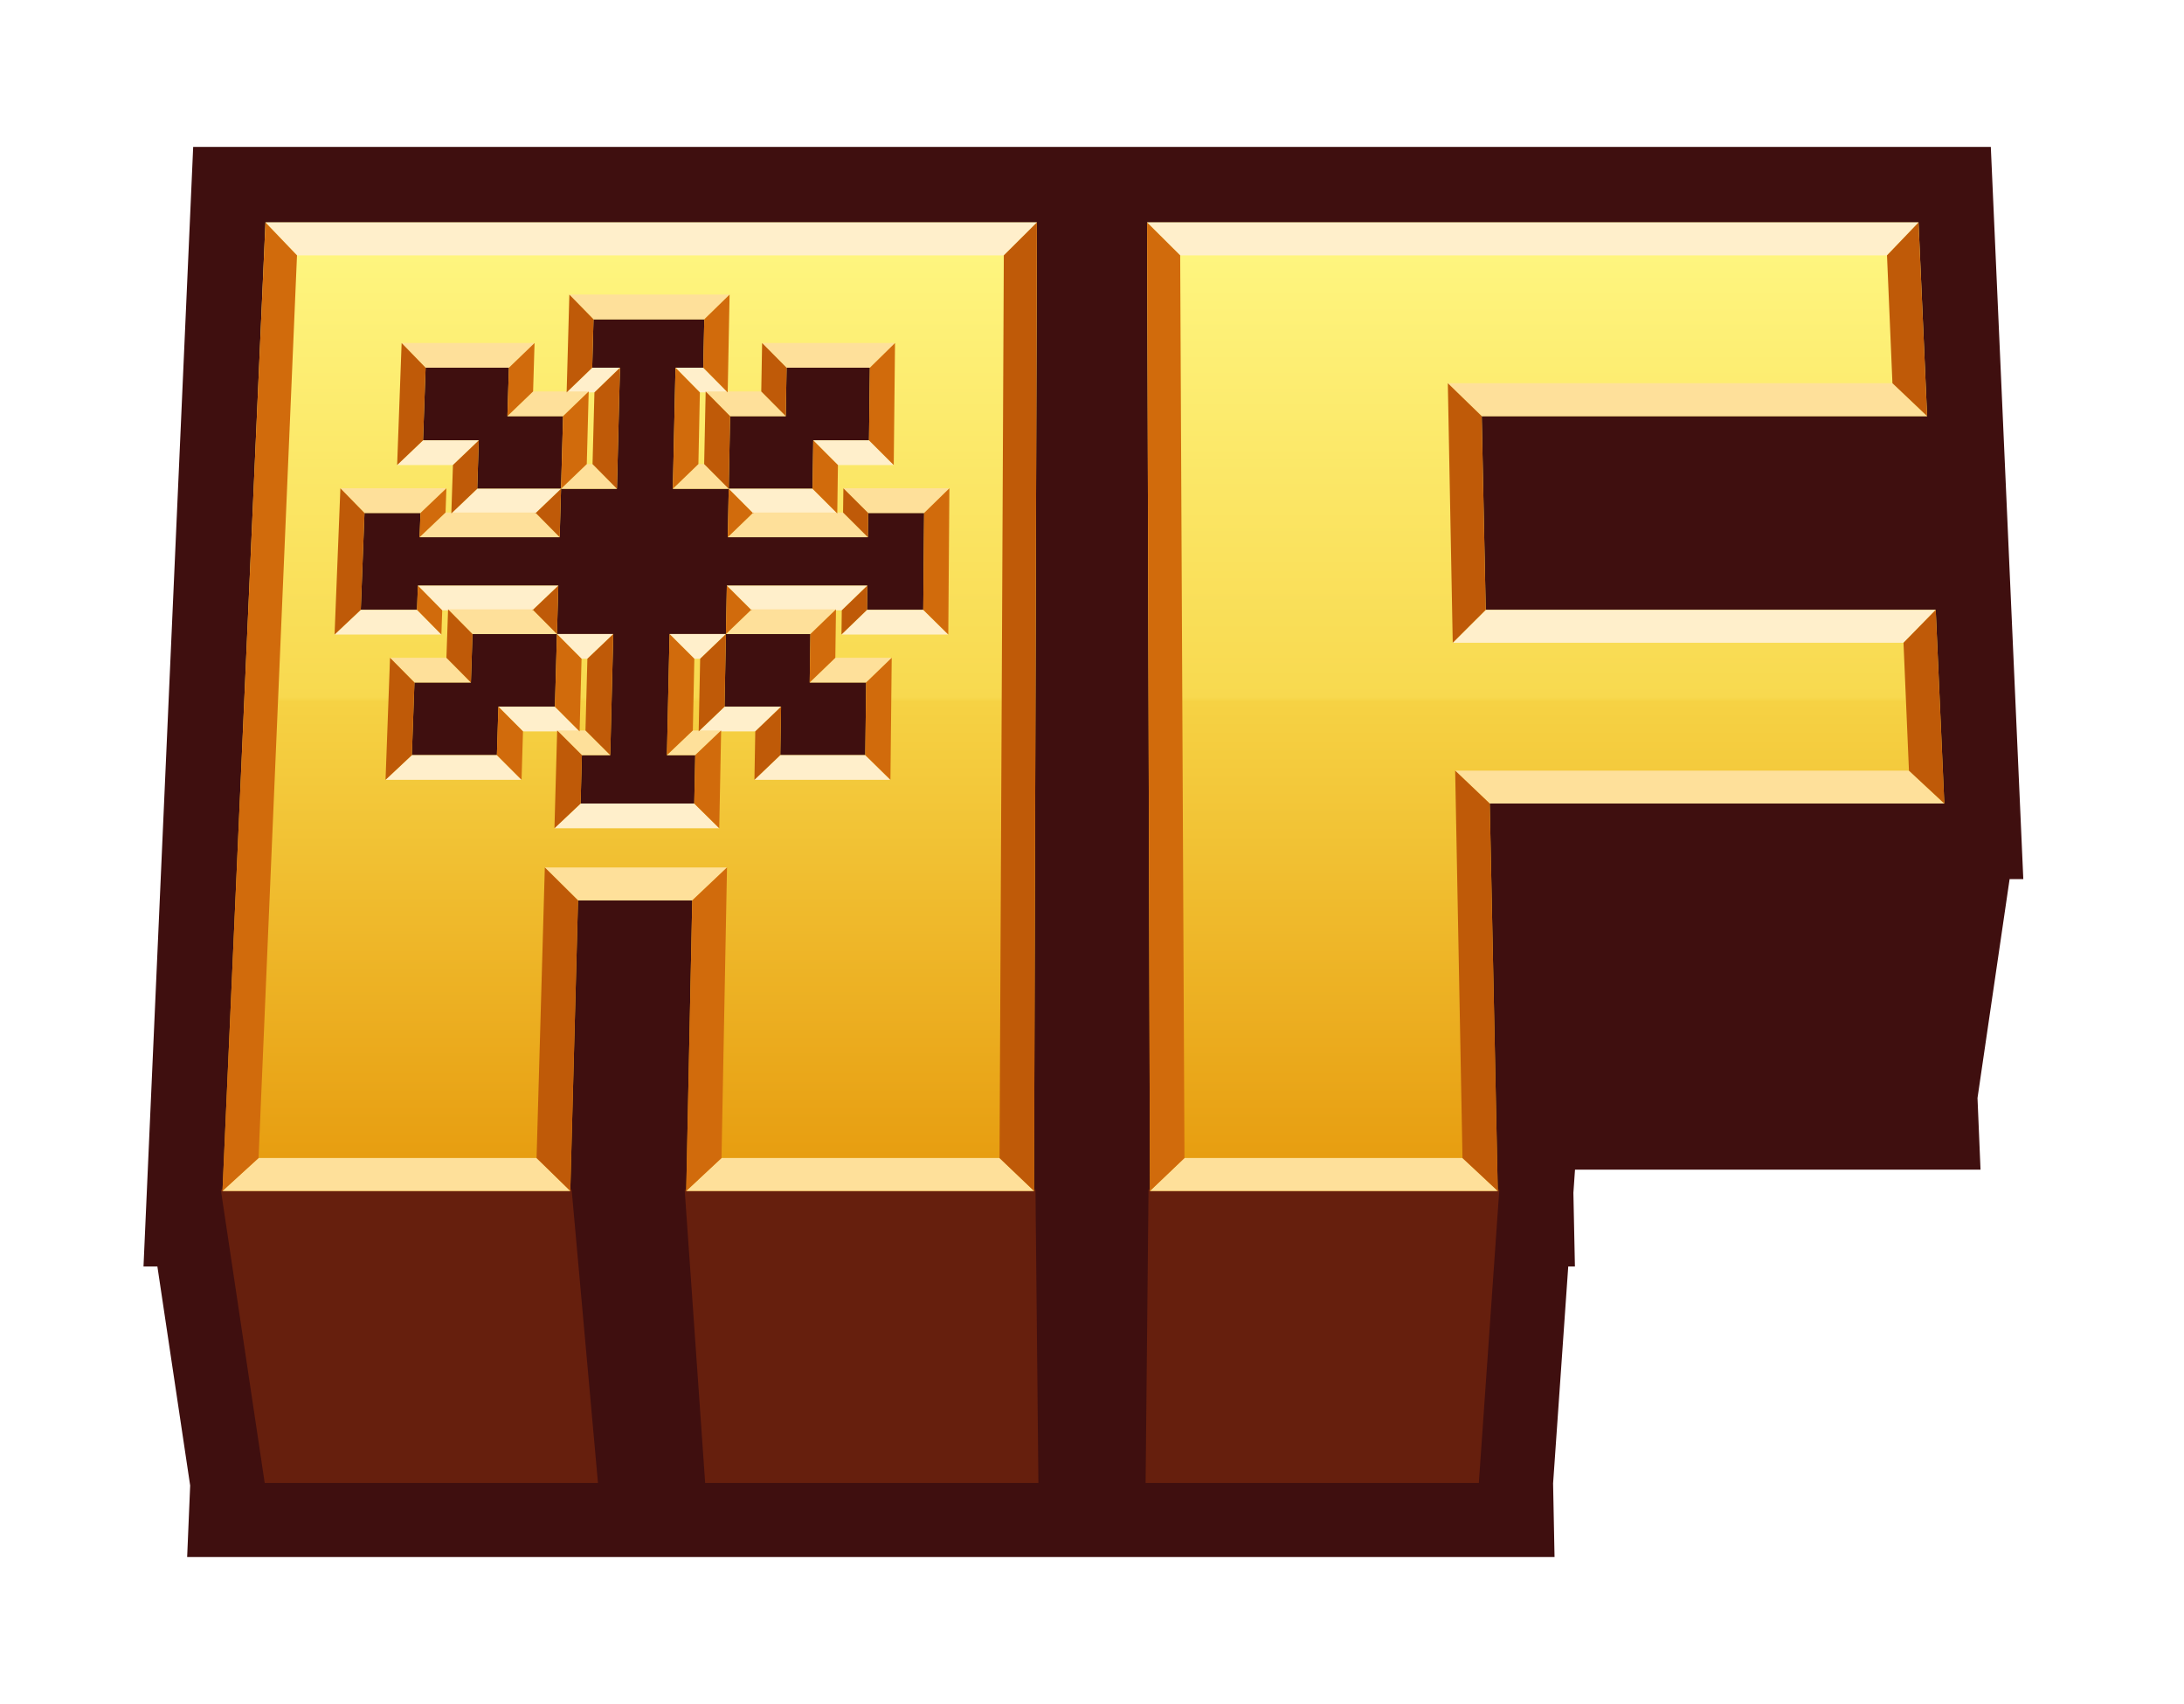
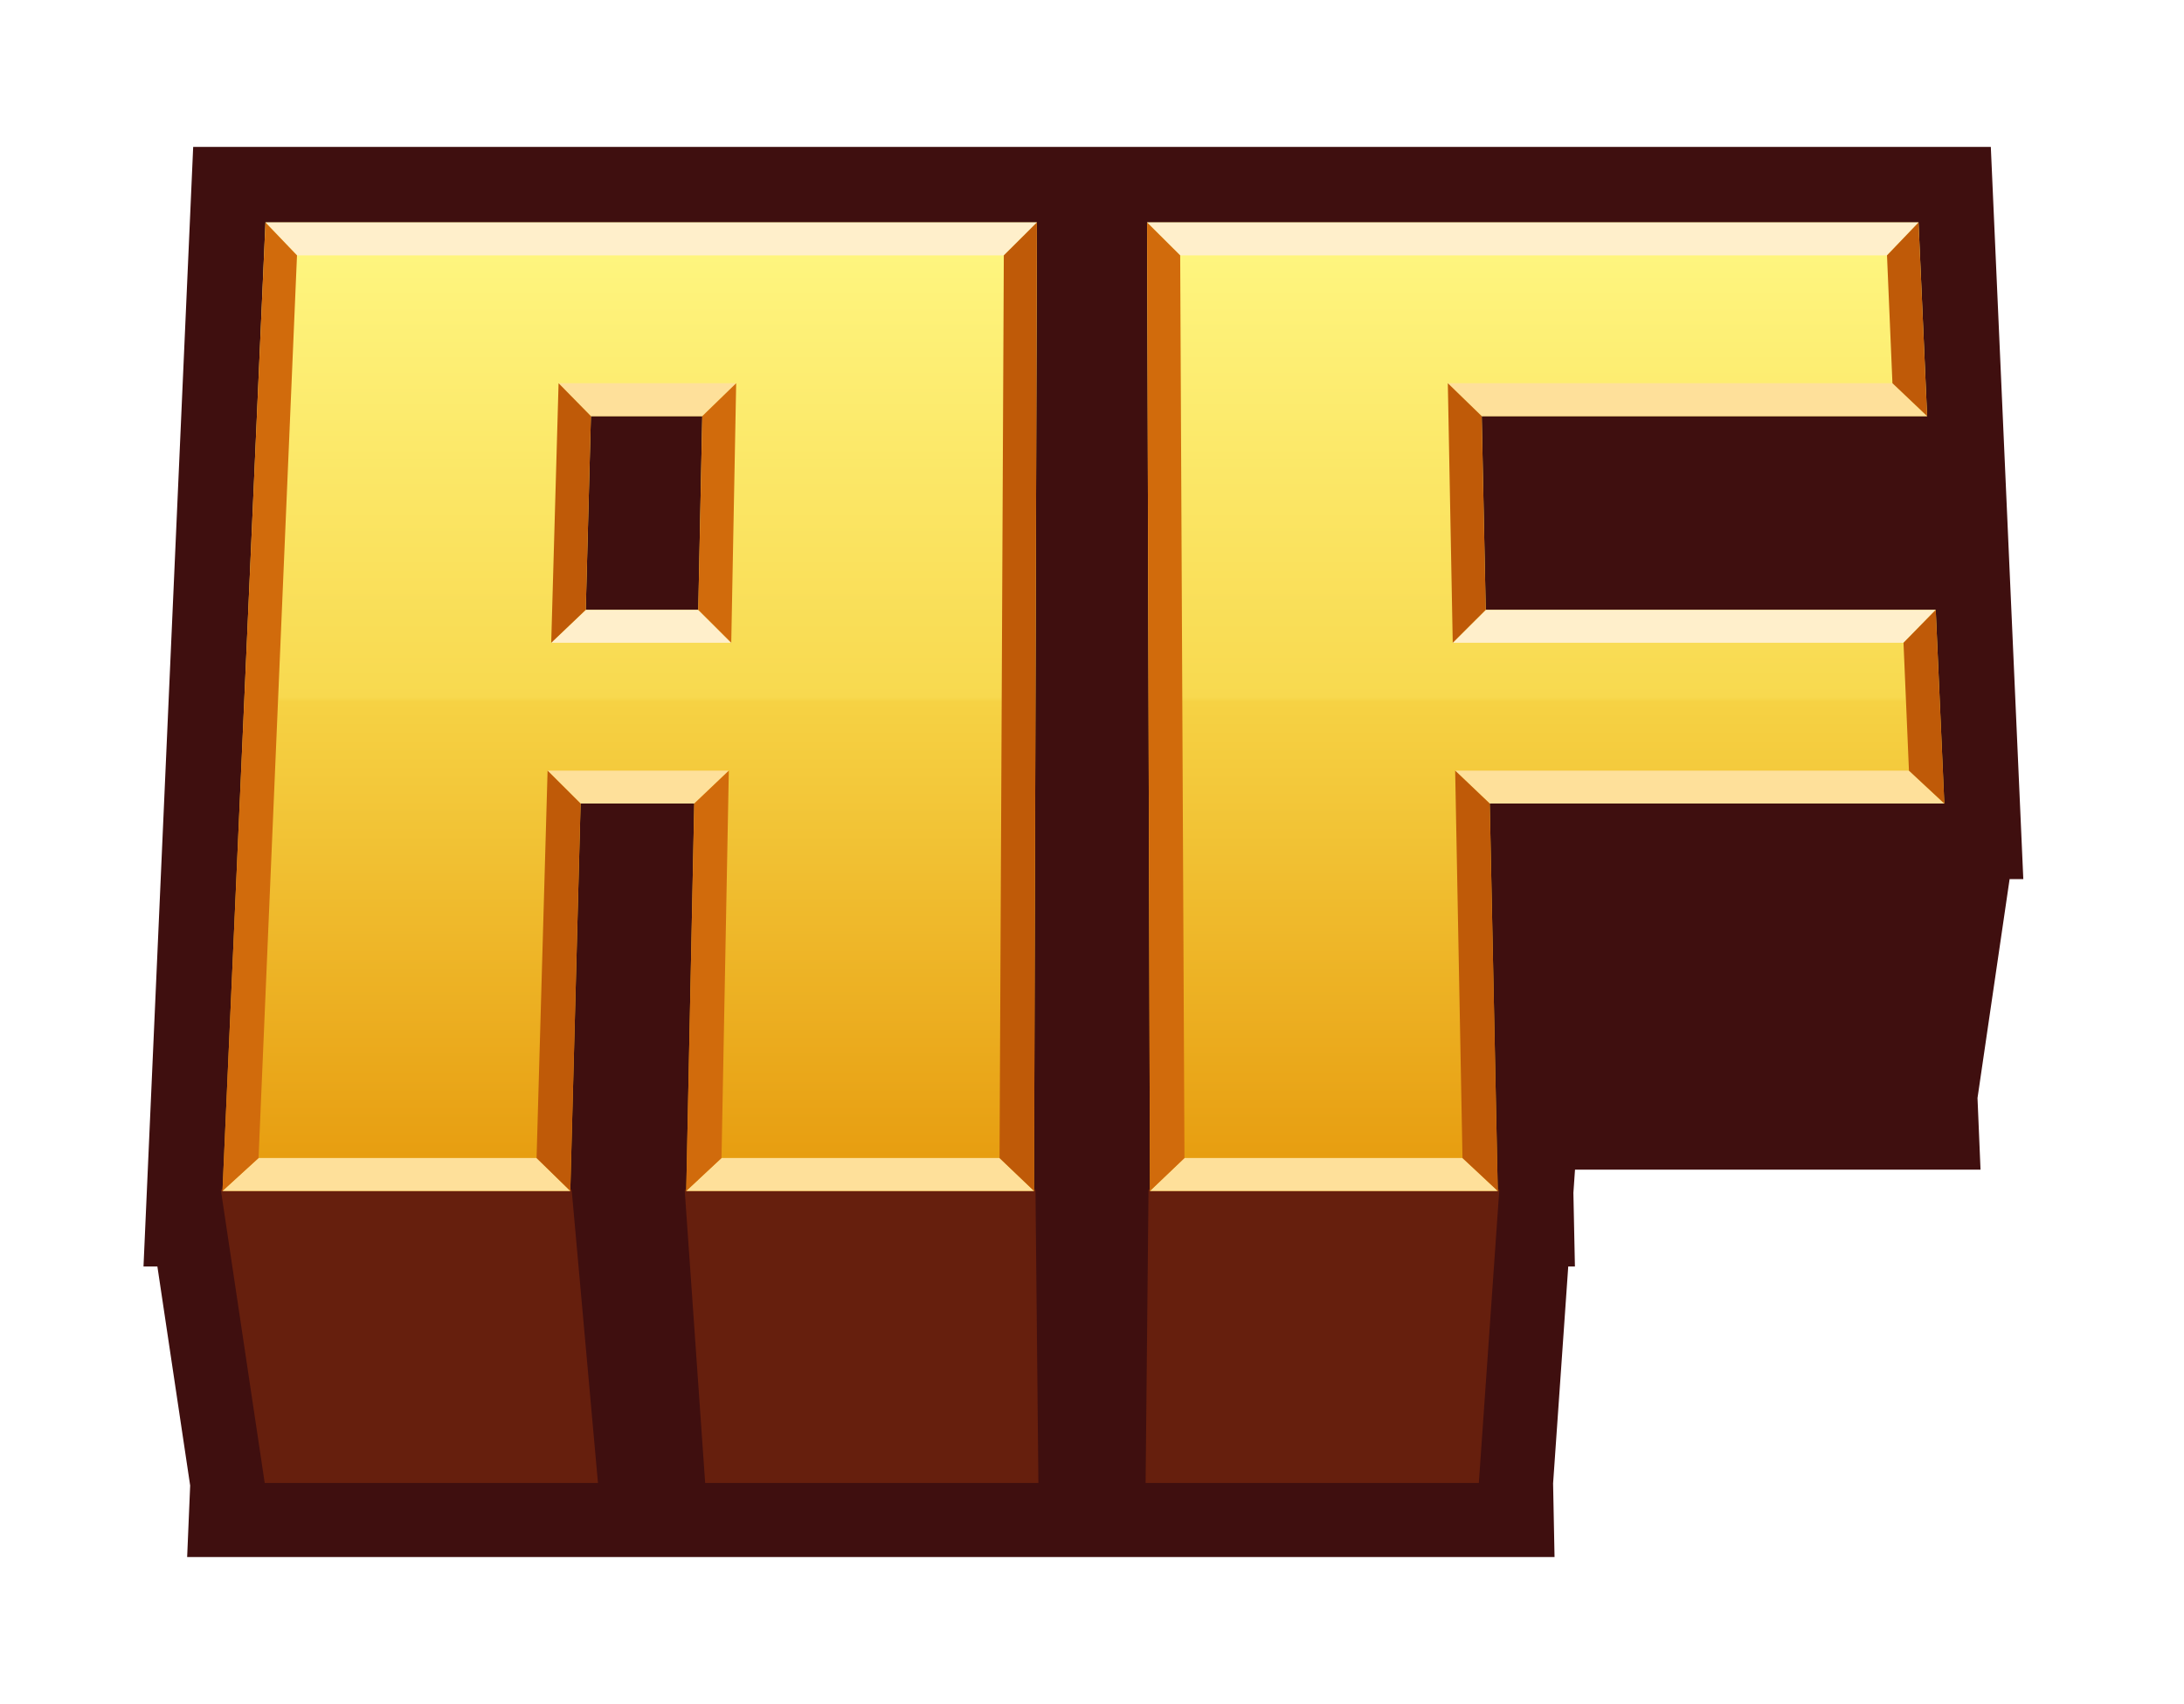
<svg xmlns="http://www.w3.org/2000/svg" width="1352.68" height="1055.6" viewBox="0 0 1352.68 1055.6">
  <g transform="translate(90 90)">
    <defs>
      <linearGradient id="airfields-themes-winter-monogram-afmono-face" x1="0" y1="0" x2="0" y2="600" gradientUnits="userSpaceOnUse">
        <stop offset="0" stop-color="#FFF782" />
        <stop offset="0.49" stop-color="#F8D94F" />
        <stop offset="0.495" stop-color="#F6D244" />
        <stop offset="1" stop-color="#E69A0D" />
      </linearGradient>
    </defs>
    <g transform="translate(74.42 47.8)">
-       <path d="M0 0L477.79 0L476.02 600L260.6 600L264.33 420L193.59 420L188.8 600L-26.62 600ZM25.6 180L479.5 180L477.81 780L273.17 780L276.71 600L209.5 600L204.95 780L0.31 780ZM546.05 0L1023.84 0L1039.81 360L758.27 360L763.24 600L547.82 600ZM544.34 180L998.24 180L1013.42 540L745.95 540L750.67 780L546.03 780ZM0 0L477.79 0L479.5 180L25.6 180ZM479.5 180L477.81 780L476.02 600L477.79 0ZM477.81 780L273.17 780L260.6 600L476.02 600ZM260.6 600L264.33 420L276.71 600L273.17 780ZM276.71 600L209.5 600L193.59 420L264.33 420ZM209.5 600L204.95 780L188.8 600L193.59 420ZM204.95 780L0.31 780L-26.62 600L188.8 600ZM-26.62 600L0 0L25.6 180L0.31 780ZM546.05 0L1023.84 0L998.24 180L544.34 180ZM1023.84 0L1039.81 360L1013.42 540L998.24 180ZM1013.42 540L745.95 540L758.27 360L1039.81 360ZM758.27 360L763.24 600L750.67 780L745.95 540ZM750.67 780L546.03 780L547.82 600L763.24 600ZM546.03 780L544.34 180L546.05 0L547.82 600Z" fill="#3F0F0F" stroke="#3F0F0F" stroke-width="93.6" stroke-linejoin="miter" stroke-miterlimit="1.5" />
+       <path d="M0 0L477.79 0L476.02 600L260.6 600L265.57 360L195.18 360L188.8 600L-26.62 600ZM25.6 180L479.5 180L477.81 780L273.17 780L277.89 540L211.02 540L204.95 780L0.31 780ZM546.05 0L1023.84 0L1039.81 360L758.27 360L763.24 600L547.82 600ZM544.34 180L998.24 180L1013.42 540L745.95 540L750.67 780L546.03 780ZM0 0L477.79 0L479.5 180L25.6 180ZM479.5 180L477.81 780L476.02 600L477.79 0ZM477.81 780L273.17 780L260.6 600L476.02 600ZM260.6 600L265.57 360L277.89 540L273.17 780ZM277.89 540L211.02 540L195.18 360L265.57 360ZM211.02 540L204.95 780L188.8 600L195.18 360ZM204.95 780L0.31 780L-26.62 600L188.8 600ZM-26.62 600L0 0L25.6 180L0.31 780ZM546.05 0L1023.84 0L998.24 180L544.34 180ZM1023.84 0L1039.81 360L1013.42 540L998.24 180ZM1013.42 540L745.95 540L758.27 360L1039.81 360ZM758.27 360L763.24 600L750.67 780L745.95 540ZM750.67 780L546.03 780L547.82 600L763.24 600ZM546.03 780L544.34 180L546.05 0L547.82 600Z" fill="#3F0F0F" stroke="#3F0F0F" stroke-width="93.6" stroke-linejoin="miter" stroke-miterlimit="1.5" />
      <path d="M476.02 600L260.6 600L273.17 780L477.81 780ZM188.8 600L-26.62 600L0.31 780L204.95 780ZM763.24 600L547.82 600L546.03 780L750.67 780Z" fill="#661F0D" stroke="#661F0D" stroke-width="1.8" />
-       <path d="M0 0L477.79 0L476.02 600L260.6 600L264.33 420L193.59 420L188.8 600L-26.62 600ZM183.07 165L182.22 195L95.46 195L96 180L61.33 180L59.03 240L93.87 240L94.4 225L181.38 225L180.54 255L128.22 255L127.24 285L92.27 285L90.67 330L143.33 330L144.26 300L179.27 300L180.54 255L215.42 255L213.54 330L195.98 330L195.18 360L265.57 360L266.19 330L248.64 330L250.3 255L285.19 255L284.32 300L319.34 300L318.85 330L371.5 330L372.04 285L337.07 285L337.51 255L285.19 255L285.76 225L372.75 225L372.57 240L407.41 240L407.94 180L373.28 180L373.1 195L286.34 195L286.92 165L338.84 165L339.28 135L373.81 135L374.34 90L322.75 90L322.26 120L287.78 120L286.92 165L252.3 165L253.96 90L271.16 90L271.78 60L203.17 60L202.37 90L219.57 90L217.68 165L183.07 165L184.33 120L149.85 120L150.78 90L99.19 90L97.59 135L132.12 135L131.14 165ZM546.05 0L1023.84 0L1029.16 120L753.3 120L755.79 240L1034.49 240L1039.81 360L758.27 360L763.24 600L547.82 600Z" fill="url(#airfields-themes-winter-monogram-afmono-face)" fill-rule="evenodd" />
-       <path d="M0 0L477.79 0L457.3 20.4L19.53 20.4ZM59.03 240L93.87 240L108.96 255.3L42.8 255.3ZM94.4 225L181.38 225L165.33 240.3L109.47 240.3ZM90.67 330L143.33 330L158.61 345.3L74.37 345.3ZM144.26 300L179.27 300L194.56 315.3L159.5 315.3ZM180.54 255L215.42 255L199.38 270.3L195.77 270.3ZM195.18 360L265.57 360L281.05 375.3L178.98 375.3ZM250.3 255L285.19 255L269.23 270.3L265.62 270.3ZM284.32 300L319.34 300L303.37 315.3L268.31 315.3ZM318.85 330L371.5 330L387.08 345.3L302.84 345.3ZM285.76 225L372.75 225L356.95 240.3L301.09 240.3ZM372.57 240L407.41 240L422.91 255.3L356.75 255.3ZM286.92 165L338.84 165L354.15 180.3L302.16 180.3ZM339.28 135L373.81 135L389.13 150.3L354.56 150.3ZM253.96 90L271.16 90L286.28 105.3L269.06 105.3ZM202.37 90L219.57 90L203.75 105.3L186.53 105.3ZM97.59 135L132.12 135L116.12 150.3L81.55 150.3ZM131.14 165L183.07 165L167.1 180.3L115.11 180.3ZM546.05 0L1023.84 0L1004.31 20.4L566.54 20.4ZM755.79 240L1034.49 240L1014.53 260.4L735.35 260.4Z" fill="#FFEFCB" />
-       <path d="M476.02 600L260.6 600L282.45 579.6L454.65 579.6ZM264.33 420L193.59 420L173.02 399.6L285.86 399.6ZM188.8 600L-26.62 600L-4.29 579.6L167.91 579.6ZM182.22 195L95.46 195L111.54 179.7L167.12 179.7ZM96 180L61.33 180L46.4 164.7L112.06 164.7ZM180.54 255L128.22 255L113.1 239.7L165.35 239.7ZM127.24 285L92.27 285L77.15 269.7L112.08 269.7ZM213.54 330L195.98 330L180.67 314.7L198.2 314.7ZM266.19 330L248.64 330L264.7 314.7L282.23 314.7ZM372.04 285L337.07 285L352.95 269.7L387.87 269.7ZM337.51 255L285.19 255L301.1 239.7L353.35 239.7ZM407.94 180L373.28 180L357.94 164.7L423.59 164.7ZM373.1 195L286.34 195L302.17 179.7L357.74 179.7ZM374.34 90L322.75 90L307.6 74.7L389.92 74.7ZM322.26 120L287.78 120L272.64 104.7L307.07 104.7ZM286.92 165L252.3 165L268.14 149.7L271.71 149.7ZM271.78 60L203.17 60L188.22 44.7L287.46 44.7ZM217.68 165L183.07 165L199 149.7L202.57 149.7ZM184.33 120L149.85 120L165.76 104.7L200.2 104.7ZM150.78 90L99.19 90L84.33 74.7L166.66 74.7ZM1029.16 120L753.3 120L732.3 99.6L1007.68 99.6ZM1039.81 360L758.27 360L736.85 339.6L1017.91 339.6ZM763.24 600L547.82 600L569.19 579.6L741.39 579.6Z" fill="#FEE09A" />
-       <path d="M260.6 600L264.33 420L285.86 399.6L282.45 579.6ZM-26.62 600L0 0L19.53 20.4L-4.29 579.6ZM95.46 195L96 180L112.06 164.7L111.54 179.7ZM93.87 240L94.4 225L109.47 240.3L108.96 255.3ZM143.33 330L144.26 300L159.5 315.3L158.61 345.3ZM179.27 300L180.54 255L195.77 270.3L194.56 315.3ZM265.57 360L266.19 330L282.23 314.7L281.05 375.3ZM248.64 330L250.3 255L265.62 270.3L264.7 314.7ZM371.5 330L372.04 285L387.87 269.7L387.08 345.3ZM337.07 285L337.51 255L353.35 239.7L352.95 269.7ZM285.19 255L285.76 225L301.09 240.3L301.1 239.7ZM407.41 240L407.94 180L423.59 164.7L422.91 255.3ZM286.34 195L286.92 165L302.16 180.3L302.17 179.7ZM338.84 165L339.28 135L354.56 150.3L354.15 180.3ZM373.81 135L374.34 90L389.92 74.7L389.13 150.3ZM252.3 165L253.96 90L269.06 105.3L268.14 149.7ZM271.16 90L271.78 60L287.46 44.7L286.28 105.3ZM183.07 165L184.33 120L200.2 104.7L199 149.7ZM149.85 120L150.78 90L166.66 74.7L165.76 104.7ZM547.82 600L546.05 0L566.54 20.4L569.19 579.6Z" fill="#D16B0C" />
-       <path d="M477.79 0L476.02 600L454.65 579.6L457.3 20.4ZM193.59 420L188.8 600L167.91 579.6L173.02 399.6ZM183.07 165L182.22 195L167.12 179.7L167.1 180.3ZM61.33 180L59.03 240L42.8 255.3L46.4 164.7ZM181.38 225L180.54 255L165.35 239.7L165.33 240.3ZM128.22 255L127.24 285L112.08 269.7L113.1 239.7ZM92.27 285L90.67 330L74.37 345.3L77.15 269.7ZM215.42 255L213.54 330L198.2 314.7L199.38 270.3ZM195.98 330L195.18 360L178.98 375.3L180.67 314.7ZM285.19 255L284.32 300L268.31 315.3L269.23 270.3ZM319.34 300L318.85 330L302.84 345.3L303.37 315.3ZM372.75 225L372.57 240L356.75 255.3L356.95 240.3ZM373.28 180L373.1 195L357.74 179.7L357.94 164.7ZM322.75 90L322.26 120L307.07 104.7L307.6 74.7ZM287.78 120L286.92 165L271.71 149.7L272.64 104.7ZM203.17 60L202.37 90L186.53 105.3L188.22 44.7ZM219.57 90L217.68 165L202.57 149.7L203.75 105.3ZM99.19 90L97.59 135L81.55 150.3L84.33 74.7ZM132.12 135L131.14 165L115.11 180.3L116.12 150.3ZM1023.84 0L1029.16 120L1007.68 99.6L1004.31 20.4ZM753.3 120L755.79 240L735.35 260.4L732.3 99.6ZM1034.49 240L1039.81 360L1017.91 339.6L1014.53 260.4ZM758.27 360L763.24 600L741.39 579.6L736.85 339.6Z" fill="#BF5A08" />
+       <path d="M0 0L477.79 0L476.02 600L260.6 600L265.57 360L195.18 360L188.8 600L-26.62 600ZM198.38 240L268.05 240L270.54 120L201.57 120ZM546.05 0L1023.84 0L1029.16 120L753.3 120L755.79 240L1034.49 240L1039.81 360L758.27 360L763.24 600L547.82 600Z" fill="url(#airfields-themes-winter-monogram-afmono-face)" fill-rule="evenodd" />
+       <path d="M0 0L477.79 0L457.3 20.4L19.53 20.4ZM198.38 240L268.05 240L288.49 260.4L176.98 260.4ZM546.05 0L1023.84 0L1004.31 20.4L566.54 20.4ZM755.79 240L1034.49 240L1014.53 260.4L735.35 260.4Z" fill="#FFEFCB" />
+       <path d="M476.02 600L260.6 600L282.45 579.6L454.65 579.6ZM265.57 360L195.18 360L174.73 339.6L286.99 339.6ZM188.8 600L-26.62 600L-4.29 579.6L167.91 579.6ZM270.54 120L201.57 120L181.54 99.6L291.54 99.6ZM1029.16 120L753.3 120L732.3 99.6L1007.68 99.6ZM1039.81 360L758.27 360L736.85 339.6L1017.91 339.6ZM763.24 600L547.82 600L569.19 579.6L741.39 579.6Z" fill="#FEE09A" />
+       <path d="M260.6 600L265.57 360L286.99 339.6L282.45 579.6ZM-26.62 600L0 0L19.53 20.4L-4.29 579.6ZM268.05 240L270.54 120L291.54 99.6L288.49 260.4ZM547.82 600L546.05 0L566.54 20.4L569.19 579.6Z" fill="#D16B0C" />
+       <path d="M477.79 0L476.02 600L454.65 579.6L457.3 20.4ZM195.18 360L188.8 600L167.91 579.6L174.73 339.6ZM201.57 120L198.38 240L176.98 260.4L181.54 99.6ZM1023.84 0L1029.16 120L1007.68 99.6L1004.31 20.4ZM753.3 120L755.79 240L735.35 260.4L732.3 99.6ZM1034.49 240L1039.81 360L1017.91 339.6L1014.53 260.4ZM758.27 360L763.24 600L741.39 579.6L736.85 339.6Z" fill="#BF5A08" />
    </g>
  </g>
</svg>
